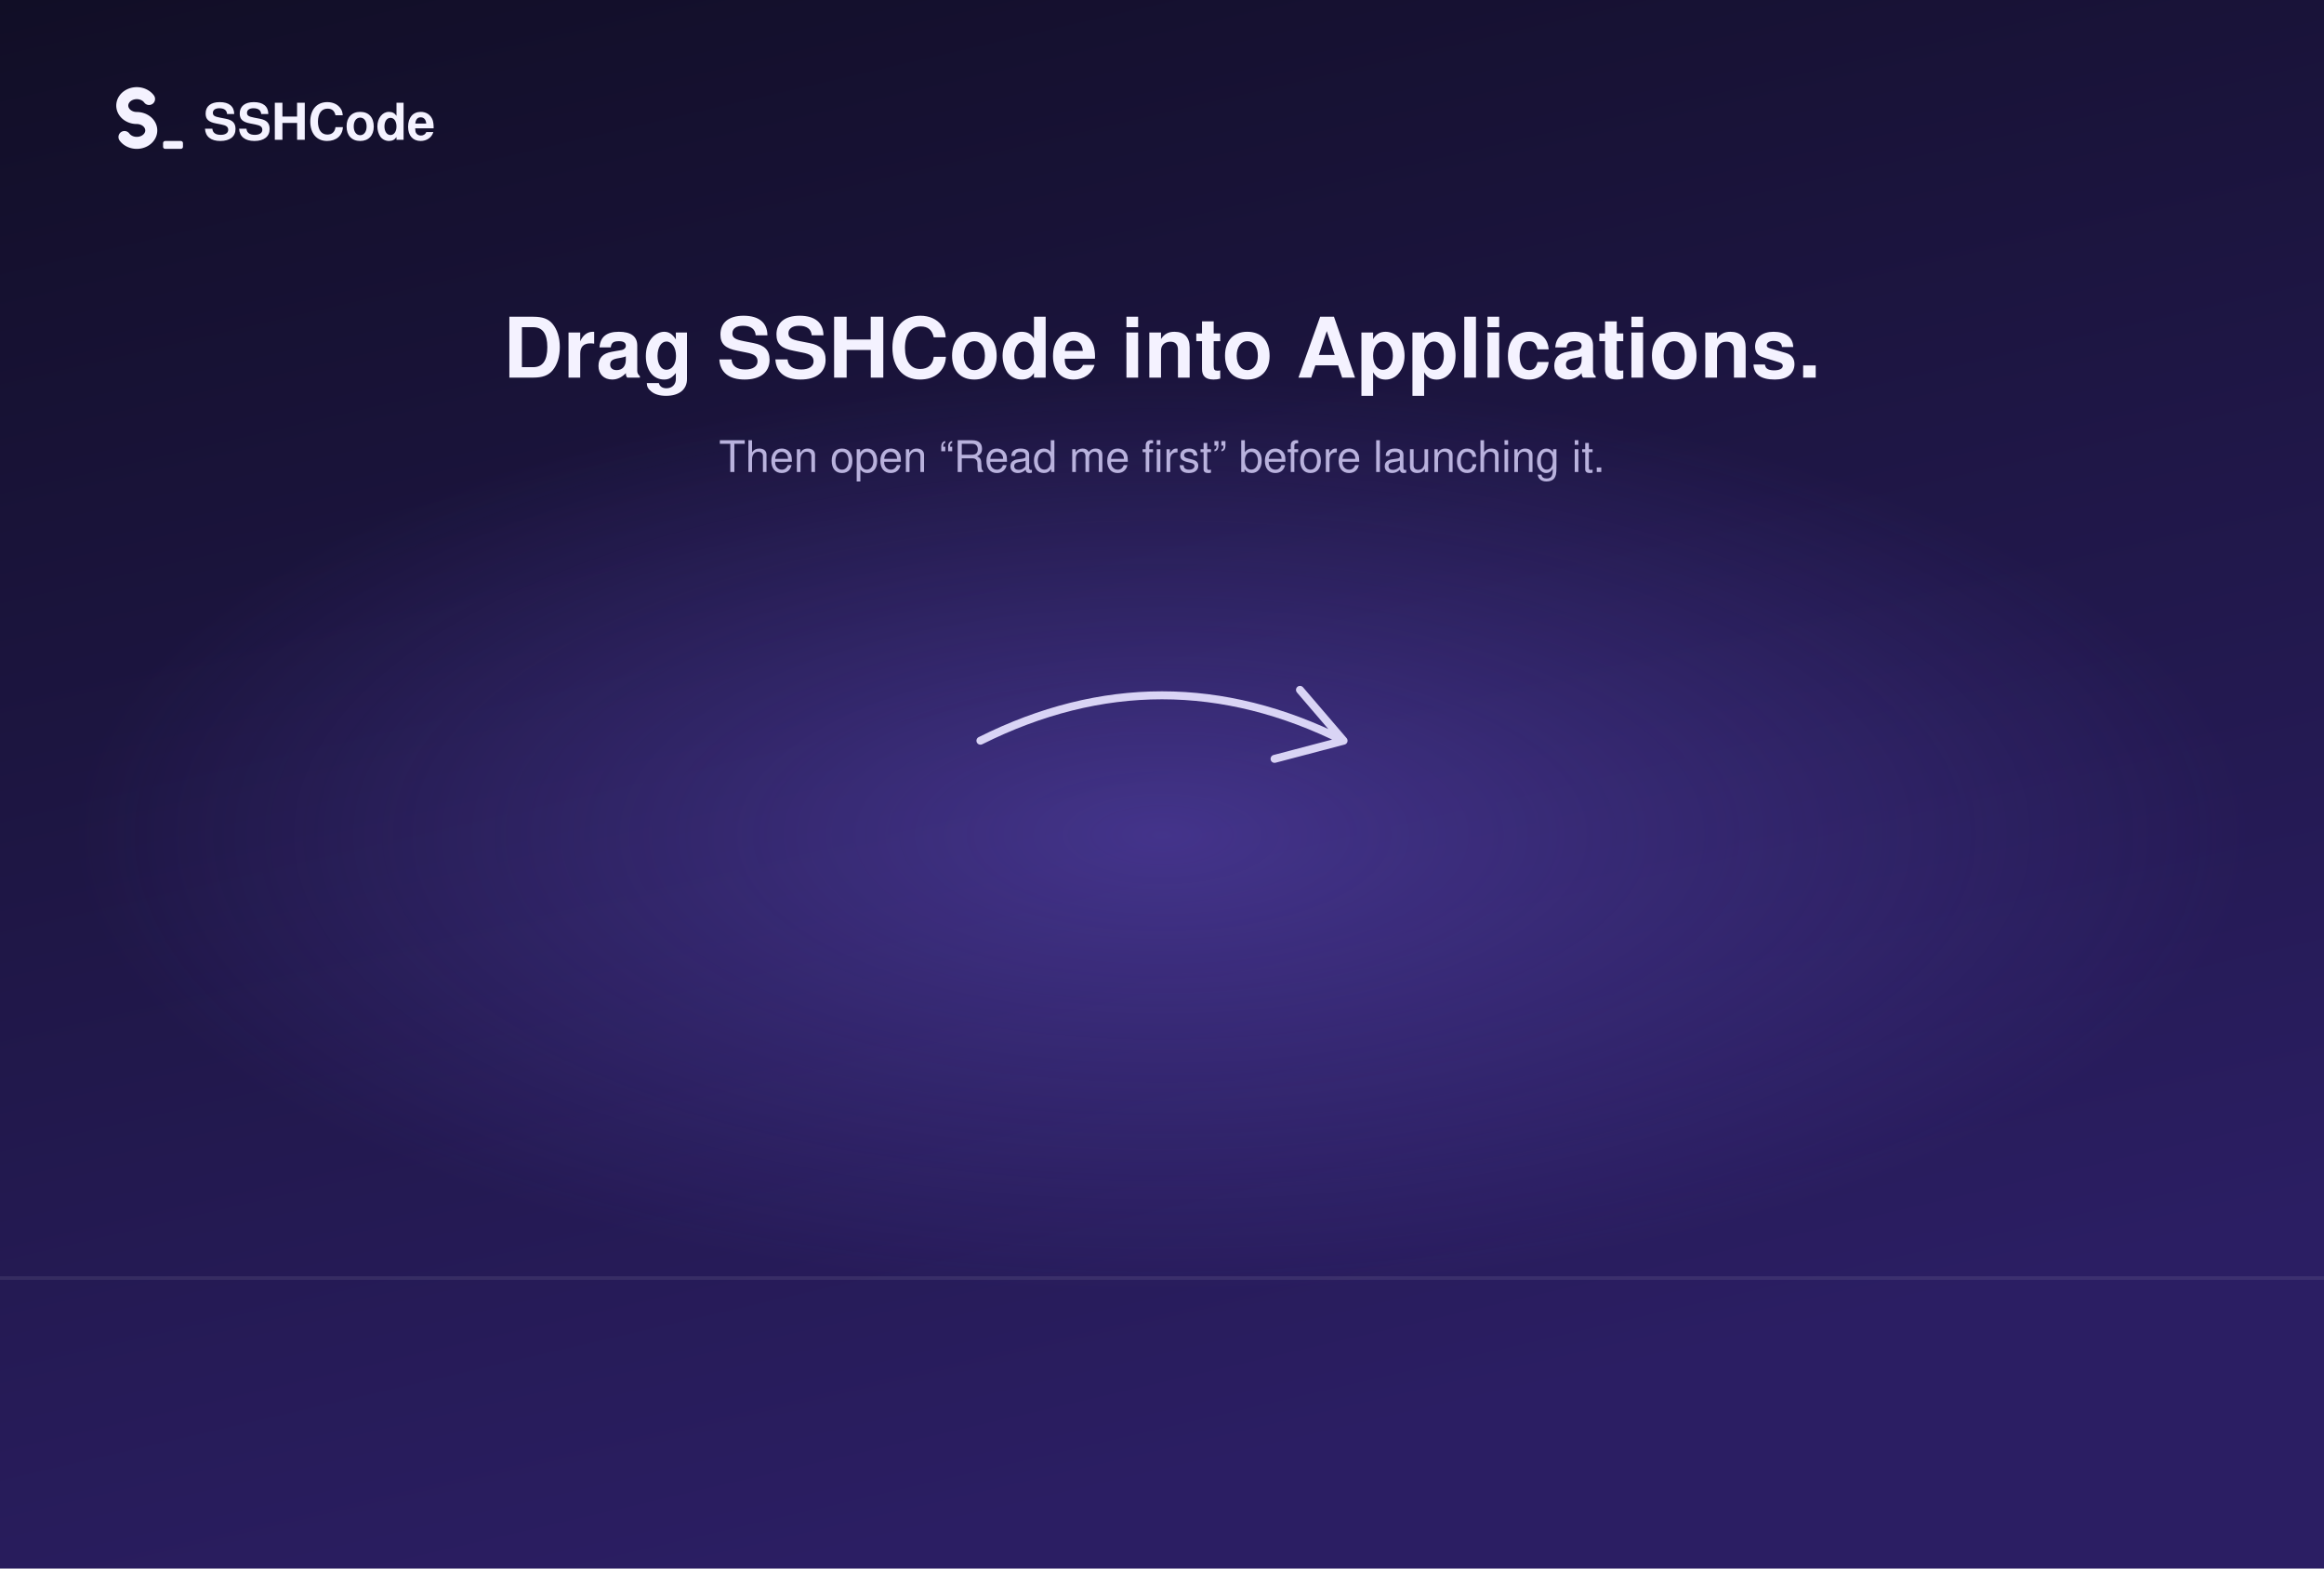
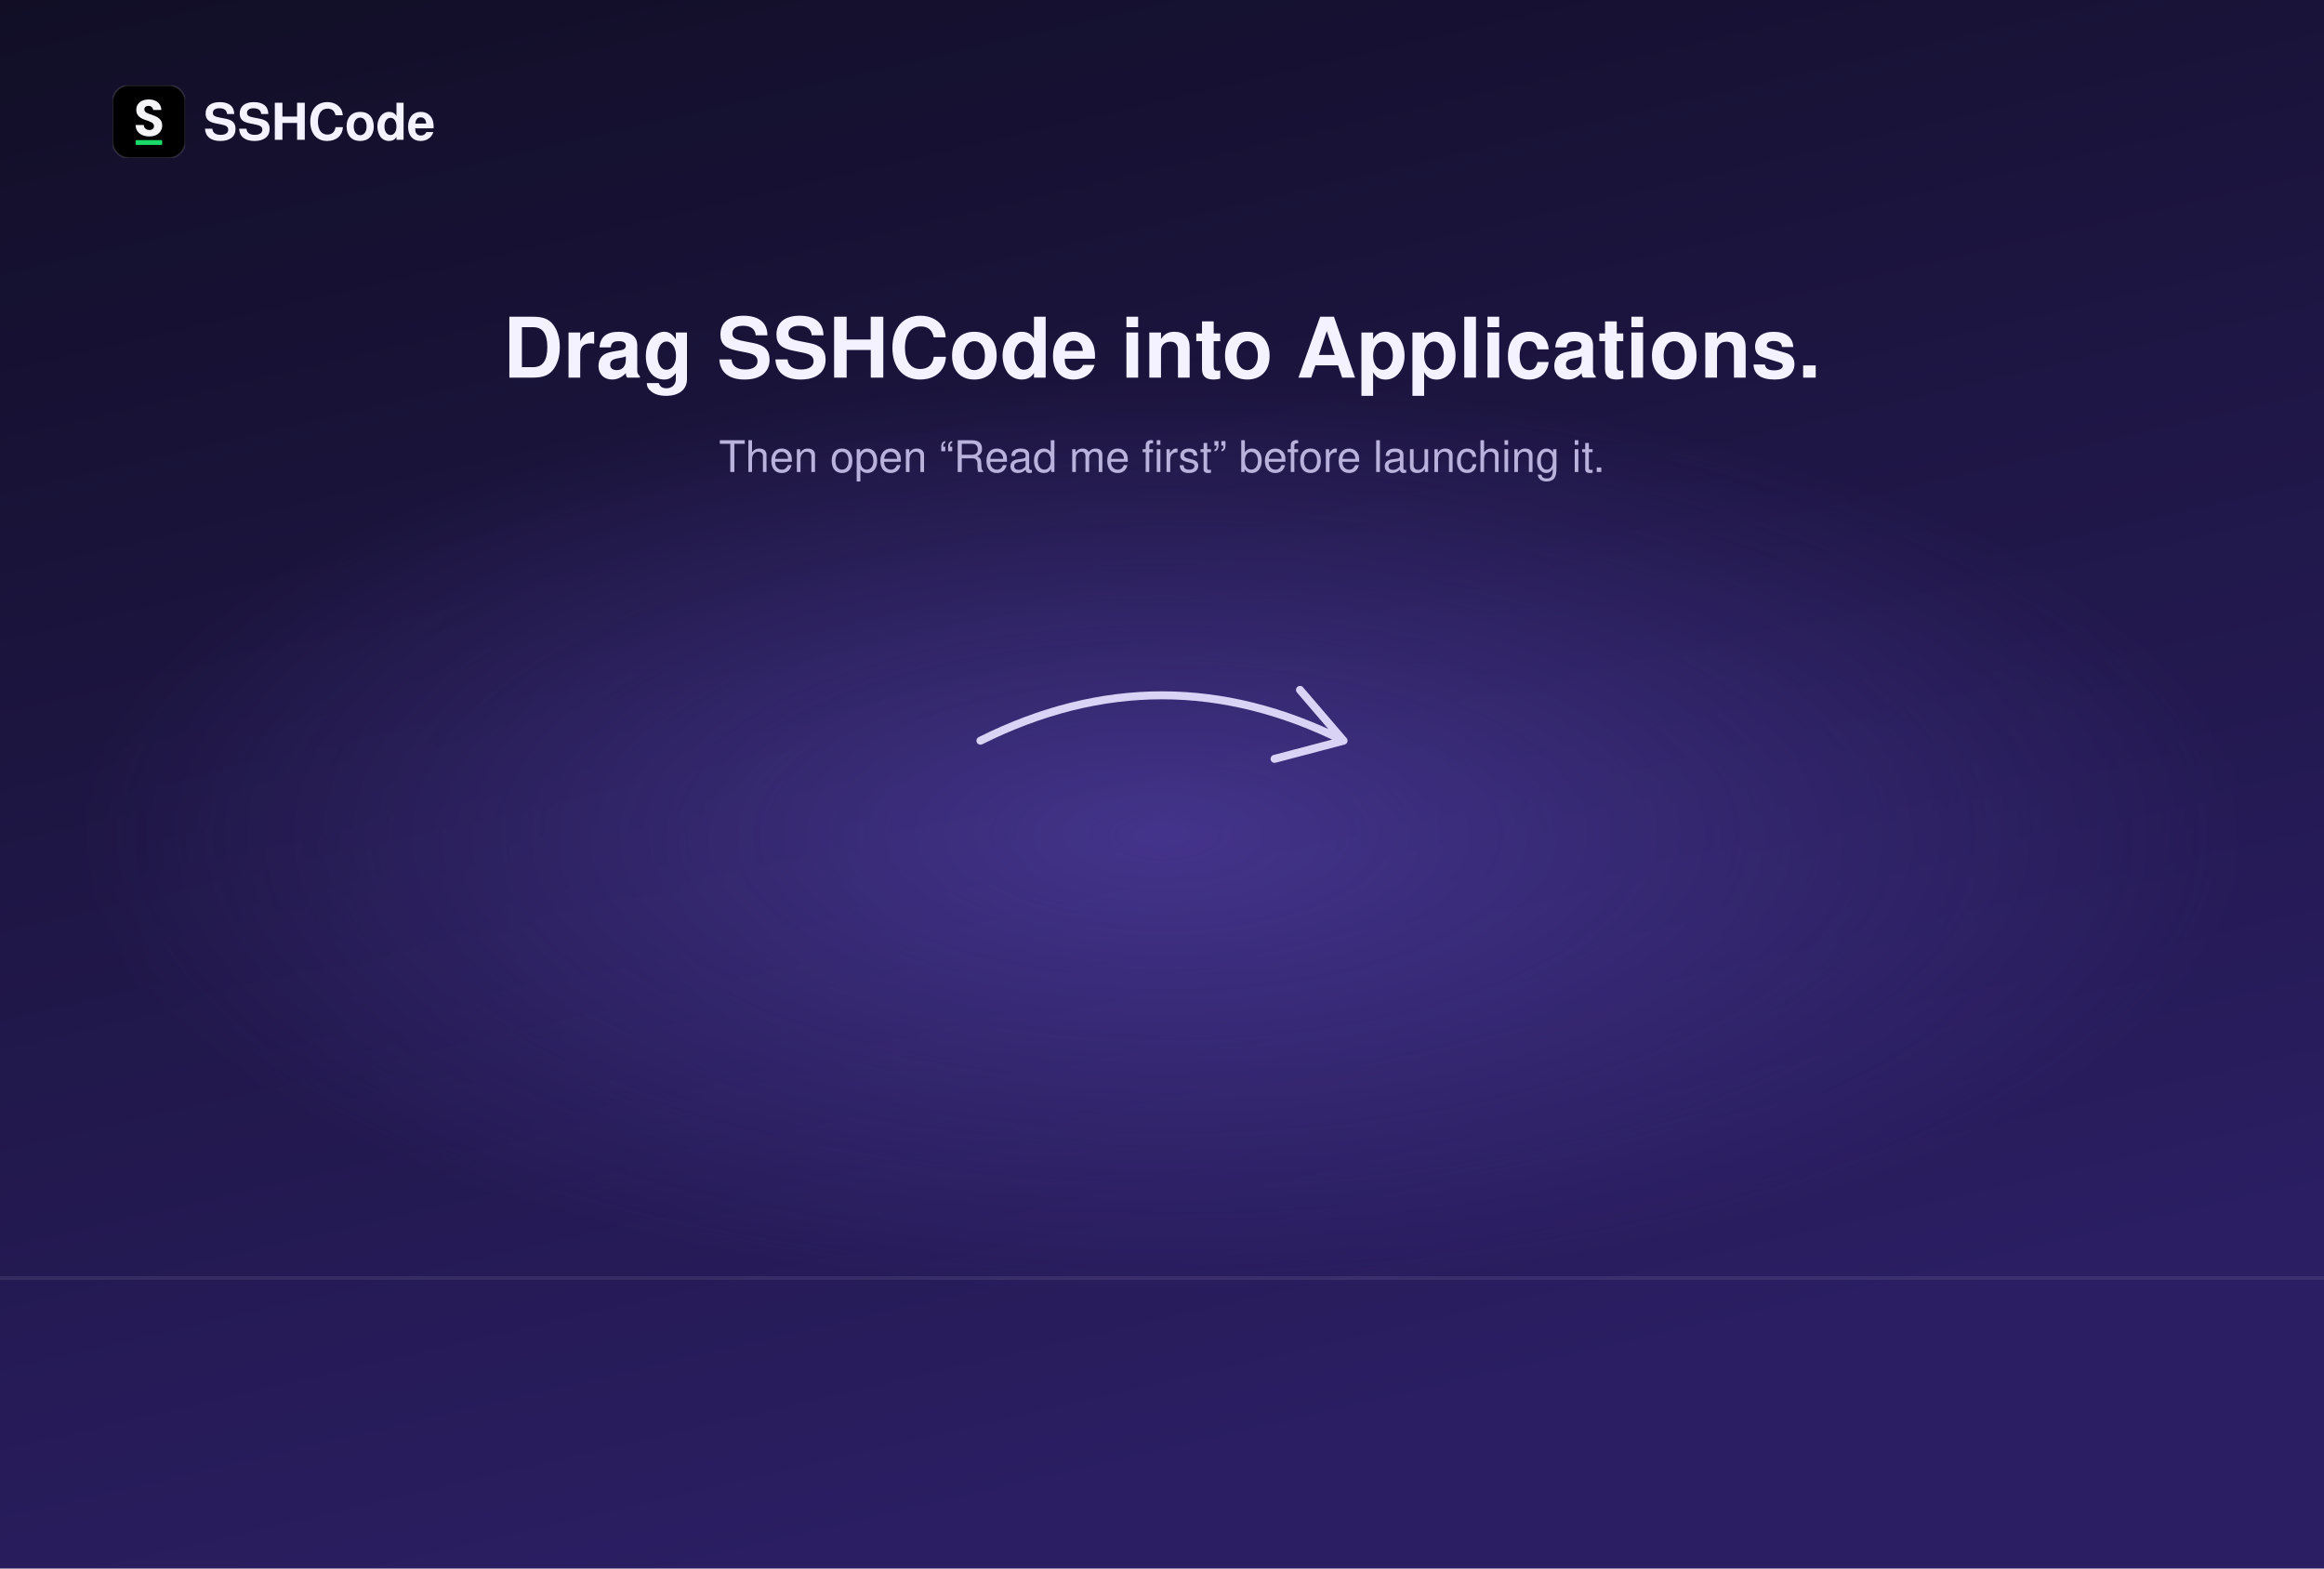
<svg xmlns="http://www.w3.org/2000/svg" width="1280" height="864" viewBox="0 0 640 432">
  <defs>
    <linearGradient id="base" x1="0" y1="0" x2=".35" y2="1">
      <stop stop-color="#110E26" />
      <stop offset="1" stop-color="#2B1E63" />
    </linearGradient>
    <radialGradient id="glow" cx="320" cy="230" r="300" gradientUnits="userSpaceOnUse" gradientTransform="translate(320 230) scale(1 .42) translate(-320 -230)">
      <stop stop-color="#7B61F0" stop-opacity=".38" />
      <stop offset="1" stop-color="#7B61F0" stop-opacity="0" />
    </radialGradient>
  </defs>
  <rect width="640" height="432" fill="url(#base)" />
  <rect width="640" height="432" fill="url(#glow)" />
  <path d="M0 352H640" stroke="#FFFFFF" stroke-opacity=".08" stroke-width="1" />
-   <svg x="32" y="24" width="18.4" height="17" viewBox="22.75 26.75 80.5 74.5" fill="#F4F2FF">
-     <path d="M68.15 36.71 L67.88 36.35 L67.54 35.92 L67.20 35.51 L66.84 35.10 L66.48 34.70 L66.11 34.31 L65.72 33.92 L65.33 33.55 L64.93 33.19 L64.52 32.83 L64.11 32.48 L63.68 32.15 L63.25 31.82 L62.81 31.50 L62.36 31.19 L61.91 30.90 L61.45 30.61 L60.99 30.33 L60.51 30.06 L60.04 29.80 L59.55 29.55 L59.06 29.32 L58.57 29.09 L58.07 28.87 L57.57 28.66 L57.06 28.47 L56.54 28.28 L56.03 28.11 L55.51 27.94 L54.99 27.79 L54.46 27.64 L53.93 27.51 L53.40 27.39 L52.86 27.28 L52.32 27.17 L51.79 27.08 L51.24 27.00 L50.70 26.94 L50.16 26.88 L49.61 26.83 L49.07 26.79 L48.52 26.77 L47.97 26.75 L47.43 26.75 L46.88 26.76 L46.33 26.77 L45.79 26.80 L45.24 26.84 L44.70 26.89 L44.15 26.95 L43.61 27.03 L43.07 27.11 L42.53 27.20 L41.99 27.30 L41.46 27.42 L40.93 27.54 L40.40 27.68 L39.87 27.83 L39.35 27.98 L38.83 28.15 L38.32 28.33 L37.81 28.52 L37.30 28.72 L36.80 28.93 L36.30 29.15 L35.81 29.38 L35.32 29.62 L34.84 29.87 L34.36 30.13 L33.89 30.40 L33.42 30.68 L32.97 30.98 L32.51 31.28 L32.07 31.59 L31.63 31.91 L31.20 32.24 L30.78 32.58 L30.37 32.92 L29.96 33.28 L29.56 33.65 L29.17 34.03 L28.79 34.41 L28.42 34.80 L28.06 35.21 L27.71 35.62 L27.37 36.04 L27.04 36.46 L26.72 36.90 L26.41 37.34 L26.11 37.79 L25.82 38.25 L25.54 38.71 L25.28 39.18 L25.02 39.66 L24.78 40.15 L24.56 40.64 L24.34 41.13 L24.14 41.63 L23.95 42.14 L23.77 42.65 L23.61 43.17 L23.46 43.69 L23.33 44.21 L23.21 44.74 L23.10 45.27 L23.01 45.80 L22.93 46.34 L22.86 46.88 L22.81 47.41 L22.78 47.95 L22.76 48.50 L22.75 49.04 L22.76 49.58 L22.78 50.12 L22.82 50.66 L22.87 51.20 L22.94 51.73 L23.02 52.27 L23.11 52.80 L23.22 53.33 L23.34 53.86 L23.48 54.38 L23.63 54.90 L23.80 55.42 L23.97 55.93 L24.17 56.43 L24.37 56.93 L24.59 57.43 L24.82 57.92 L25.06 58.40 L25.31 58.88 L25.58 59.35 L25.86 59.81 L26.15 60.27 L26.45 60.72 L26.76 61.16 L27.08 61.59 L27.41 62.02 L27.76 62.44 L28.11 62.85 L28.47 63.25 L28.84 63.64 L29.22 64.03 L29.62 64.40 L30.01 64.77 L30.42 65.12 L30.84 65.47 L31.26 65.81 L31.69 66.14 L32.13 66.46 L32.57 66.77 L33.03 67.06 L33.49 67.35 L33.95 67.63 L34.42 67.90 L34.90 68.16 L35.38 68.41 L35.87 68.65 L36.37 68.88 L36.86 69.10 L37.37 69.31 L37.87 69.51 L38.39 69.69 L38.90 69.87 L39.42 70.04 L39.94 70.19 L40.47 70.34 L41.00 70.47 L41.53 70.60 L42.07 70.71 L42.60 70.81 L43.14 70.90 L43.68 70.99 L44.22 71.06 L44.77 71.11 L45.31 71.16 L45.86 71.20 L46.41 71.23 L46.95 71.24 L47.43 71.25 L47.76 71.25 L48.02 71.26 L48.28 71.27 L48.54 71.29 L48.80 71.31 L49.06 71.34 L49.31 71.38 L49.57 71.41 L49.82 71.46 L50.07 71.50 L50.32 71.56 L50.57 71.62 L50.81 71.68 L51.06 71.74 L51.30 71.82 L51.53 71.89 L51.77 71.97 L52.00 72.06 L52.23 72.15 L52.45 72.24 L52.67 72.34 L52.89 72.44 L53.10 72.54 L53.31 72.65 L53.51 72.76 L53.71 72.87 L53.91 72.99 L54.10 73.11 L54.29 73.24 L54.47 73.36 L54.65 73.49 L54.82 73.62 L54.99 73.76 L55.15 73.89 L55.31 74.03 L55.46 74.17 L55.61 74.31 L55.75 74.46 L55.89 74.60 L56.02 74.75 L56.15 74.89 L56.27 75.04 L56.39 75.19 L56.50 75.34 L56.60 75.49 L56.70 75.64 L56.80 75.80 L56.89 75.95 L56.98 76.10 L57.06 76.25 L57.14 76.41 L57.21 76.56 L57.28 76.71 L57.34 76.87 L57.40 77.02 L57.45 77.17 L57.50 77.32 L57.54 77.48 L57.58 77.63 L57.62 77.78 L57.65 77.93 L57.67 78.08 L57.70 78.23 L57.72 78.39 L57.73 78.54 L57.74 78.69 L57.75 78.84 L57.75 78.99 L57.75 79.14 L57.74 79.29 L57.73 79.44 L57.72 79.59 L57.70 79.75 L57.68 79.90 L57.65 80.05 L57.62 80.20 L57.59 80.35 L57.55 80.50 L57.50 80.66 L57.46 80.81 L57.40 80.96 L57.35 81.11 L57.28 81.27 L57.22 81.42 L57.15 81.57 L57.07 81.73 L56.99 81.88 L56.90 82.03 L56.81 82.18 L56.72 82.34 L56.62 82.49 L56.51 82.64 L56.40 82.79 L56.28 82.94 L56.16 83.09 L56.04 83.23 L55.91 83.38 L55.77 83.52 L55.63 83.67 L55.48 83.81 L55.33 83.95 L55.17 84.09 L55.01 84.22 L54.84 84.36 L54.67 84.49 L54.49 84.62 L54.31 84.75 L54.13 84.87 L53.94 84.99 L53.74 85.11 L53.54 85.23 L53.34 85.34 L53.13 85.45 L52.92 85.55 L52.70 85.65 L52.48 85.75 L52.26 85.84 L52.03 85.93 L51.80 86.02 L51.56 86.10 L51.33 86.17 L51.09 86.25 L50.85 86.31 L50.60 86.38 L50.35 86.43 L50.11 86.49 L49.85 86.54 L49.60 86.58 L49.35 86.62 L49.09 86.65 L48.83 86.68 L48.57 86.71 L48.32 86.72 L48.06 86.74 L47.80 86.75 L47.54 86.75 L47.27 86.75 L47.01 86.74 L46.75 86.73 L46.50 86.71 L46.24 86.69 L45.98 86.66 L45.72 86.63 L45.47 86.59 L45.21 86.55 L44.96 86.50 L44.71 86.45 L44.46 86.39 L44.22 86.33 L43.98 86.26 L43.74 86.19 L43.50 86.12 L43.26 86.04 L43.03 85.95 L42.80 85.87 L42.58 85.77 L42.36 85.68 L42.14 85.58 L41.93 85.47 L41.72 85.37 L41.51 85.26 L41.31 85.14 L41.12 85.02 L40.92 84.90 L40.74 84.78 L40.55 84.65 L40.38 84.53 L40.20 84.39 L40.03 84.26 L39.87 84.13 L39.71 83.99 L39.56 83.85 L39.41 83.71 L39.27 83.56 L39.13 83.42 L39.00 83.27 L38.87 83.13 L38.75 82.98 L38.63 82.83 L38.47 82.61 L37.85 81.89 L37.14 81.25 L36.36 80.72 L35.52 80.29 L34.62 79.97 L33.69 79.77 L32.75 79.70 L31.80 79.75 L30.87 79.92 L29.97 80.22 L29.11 80.63 L28.32 81.14 L27.60 81.76 L26.96 82.46 L26.43 83.25 L26.00 84.09 L25.68 84.99 L25.48 85.91 L25.41 86.86 L25.46 87.81 L25.63 88.74 L25.93 89.64 L26.34 90.50 L26.85 91.29 L27.12 91.65 L27.46 92.08 L27.80 92.49 L28.16 92.90 L28.52 93.30 L28.89 93.69 L29.28 94.08 L29.67 94.45 L30.07 94.81 L30.48 95.17 L30.89 95.52 L31.32 95.85 L31.75 96.18 L32.19 96.50 L32.64 96.81 L33.09 97.10 L33.55 97.39 L34.01 97.67 L34.49 97.94 L34.96 98.20 L35.45 98.45 L35.94 98.68 L36.43 98.91 L36.93 99.13 L37.43 99.34 L37.94 99.53 L38.46 99.72 L38.97 99.89 L39.49 100.06 L40.01 100.21 L40.54 100.36 L41.07 100.49 L41.60 100.61 L42.14 100.72 L42.68 100.83 L43.21 100.92 L43.76 101.00 L44.30 101.06 L44.84 101.12 L45.39 101.17 L45.93 101.21 L46.48 101.23 L47.03 101.25 L47.57 101.25 L48.12 101.24 L48.67 101.23 L49.21 101.20 L49.76 101.16 L50.30 101.11 L50.85 101.05 L51.39 100.97 L51.93 100.89 L52.47 100.80 L53.01 100.70 L53.54 100.58 L54.07 100.46 L54.60 100.32 L55.13 100.17 L55.65 100.02 L56.17 99.85 L56.68 99.67 L57.19 99.48 L57.70 99.28 L58.20 99.07 L58.70 98.85 L59.19 98.62 L59.68 98.38 L60.16 98.13 L60.64 97.87 L61.11 97.60 L61.58 97.32 L62.03 97.02 L62.49 96.72 L62.93 96.41 L63.37 96.09 L63.80 95.76 L64.22 95.42 L64.63 95.08 L65.04 94.72 L65.44 94.35 L65.83 93.97 L66.21 93.59 L66.58 93.20 L66.94 92.79 L67.29 92.38 L67.63 91.96 L67.96 91.54 L68.28 91.10 L68.59 90.66 L68.89 90.21 L69.18 89.75 L69.46 89.29 L69.72 88.82 L69.98 88.34 L70.22 87.85 L70.44 87.36 L70.66 86.87 L70.86 86.37 L71.05 85.86 L71.23 85.35 L71.39 84.83 L71.54 84.31 L71.67 83.79 L71.79 83.26 L71.90 82.73 L71.99 82.20 L72.07 81.66 L72.14 81.12 L72.19 80.59 L72.22 80.05 L72.24 79.50 L72.25 78.96 L72.24 78.42 L72.22 77.88 L72.18 77.34 L72.13 76.80 L72.06 76.27 L71.98 75.73 L71.89 75.20 L71.78 74.67 L71.66 74.14 L71.52 73.62 L71.37 73.10 L71.20 72.58 L71.03 72.07 L70.83 71.57 L70.63 71.07 L70.41 70.57 L70.18 70.08 L69.94 69.60 L69.69 69.12 L69.42 68.65 L69.14 68.19 L68.85 67.73 L68.55 67.28 L68.24 66.84 L67.92 66.41 L67.59 65.98 L67.24 65.56 L66.89 65.15 L66.53 64.75 L66.16 64.36 L65.78 63.97 L65.38 63.60 L64.99 63.23 L64.58 62.88 L64.16 62.53 L63.74 62.19 L63.31 61.86 L62.87 61.54 L62.43 61.23 L61.97 60.94 L61.51 60.65 L61.05 60.37 L60.58 60.10 L60.10 59.84 L59.62 59.59 L59.13 59.35 L58.63 59.12 L58.14 58.90 L57.63 58.69 L57.13 58.49 L56.61 58.31 L56.10 58.13 L55.58 57.96 L55.06 57.81 L54.53 57.66 L54.00 57.53 L53.47 57.40 L52.93 57.29 L52.40 57.19 L51.86 57.10 L51.32 57.01 L50.78 56.94 L50.23 56.89 L49.69 56.84 L49.14 56.80 L48.59 56.77 L48.05 56.76 L47.57 56.75 L47.24 56.75 L46.98 56.74 L46.72 56.73 L46.46 56.71 L46.20 56.69 L45.94 56.66 L45.69 56.62 L45.43 56.59 L45.18 56.54 L44.93 56.50 L44.68 56.44 L44.43 56.38 L44.19 56.32 L43.94 56.26 L43.70 56.18 L43.47 56.11 L43.23 56.03 L43.00 55.94 L42.77 55.85 L42.55 55.76 L42.33 55.66 L42.11 55.56 L41.90 55.46 L41.69 55.35 L41.49 55.24 L41.29 55.13 L41.09 55.01 L40.90 54.89 L40.71 54.76 L40.53 54.64 L40.35 54.51 L40.18 54.38 L40.01 54.24 L39.85 54.11 L39.69 53.97 L39.54 53.83 L39.39 53.69 L39.25 53.54 L39.11 53.40 L38.98 53.25 L38.85 53.11 L38.73 52.96 L38.61 52.81 L38.50 52.66 L38.40 52.51 L38.30 52.36 L38.20 52.20 L38.11 52.05 L38.02 51.90 L37.94 51.75 L37.86 51.59 L37.79 51.44 L37.72 51.29 L37.66 51.13 L37.60 50.98 L37.55 50.83 L37.50 50.68 L37.46 50.52 L37.42 50.37 L37.38 50.22 L37.35 50.07 L37.33 49.92 L37.30 49.77 L37.28 49.61 L37.27 49.46 L37.26 49.31 L37.25 49.16 L37.25 49.01 L37.25 48.86 L37.26 48.71 L37.27 48.56 L37.28 48.41 L37.30 48.25 L37.32 48.10 L37.35 47.95 L37.38 47.80 L37.41 47.65 L37.45 47.50 L37.50 47.34 L37.54 47.19 L37.60 47.04 L37.65 46.89 L37.72 46.73 L37.78 46.58 L37.85 46.43 L37.93 46.27 L38.01 46.12 L38.10 45.97 L38.19 45.82 L38.28 45.66 L38.38 45.51 L38.49 45.36 L38.60 45.21 L38.72 45.06 L38.84 44.91 L38.96 44.77 L39.09 44.62 L39.23 44.48 L39.37 44.33 L39.52 44.19 L39.67 44.05 L39.83 43.91 L39.99 43.78 L40.16 43.64 L40.33 43.51 L40.51 43.38 L40.69 43.25 L40.87 43.13 L41.06 43.01 L41.26 42.89 L41.46 42.77 L41.66 42.66 L41.87 42.55 L42.08 42.45 L42.30 42.35 L42.52 42.25 L42.74 42.16 L42.97 42.07 L43.20 41.98 L43.44 41.90 L43.67 41.83 L43.91 41.75 L44.15 41.69 L44.40 41.62 L44.65 41.57 L44.89 41.51 L45.15 41.46 L45.40 41.42 L45.65 41.38 L45.91 41.35 L46.17 41.32 L46.43 41.29 L46.68 41.28 L46.94 41.26 L47.20 41.25 L47.46 41.25 L47.73 41.25 L47.99 41.26 L48.25 41.27 L48.50 41.29 L48.76 41.31 L49.02 41.34 L49.28 41.37 L49.53 41.41 L49.79 41.45 L50.04 41.50 L50.29 41.55 L50.54 41.61 L50.78 41.67 L51.02 41.74 L51.26 41.81 L51.50 41.88 L51.74 41.96 L51.97 42.05 L52.20 42.13 L52.42 42.23 L52.64 42.32 L52.86 42.42 L53.07 42.53 L53.28 42.63 L53.49 42.74 L53.69 42.86 L53.88 42.98 L54.08 43.10 L54.26 43.22 L54.45 43.35 L54.62 43.47 L54.80 43.61 L54.97 43.74 L55.13 43.87 L55.29 44.01 L55.44 44.15 L55.59 44.29 L55.73 44.44 L55.87 44.58 L56.00 44.73 L56.13 44.87 L56.25 45.02 L56.37 45.17 L56.53 45.39 L57.15 46.11 L57.86 46.75 L58.64 47.28 L59.48 47.71 L60.38 48.03 L61.31 48.23 L62.25 48.30 L63.20 48.25 L64.13 48.08 L65.03 47.78 L65.89 47.37 L66.68 46.86 L67.40 46.24 L68.04 45.54 L68.57 44.75 L69.00 43.91 L69.32 43.01 L69.52 42.09 L69.59 41.14 L69.54 40.19 L69.37 39.26 L69.07 38.36 L68.66 37.50Z" />
-     <path d="M81.75 91.75 H100.75 A2.5 2.5 0 0 1 103.25 94.25 V98.75 A2.5 2.5 0 0 1 100.75 101.25 H81.75 A2.5 2.5 0 0 1 79.25 98.75 V94.25 A2.5 2.5 0 0 1 81.75 91.75Z" />
+   <svg x="31" y="23.5" width="20" height="20" viewBox="0 0 128 128">
+     <path d="M28.8 0H99.2C115.1 0 128 12.9 128 28.8V99.2C128 115.1 115.1 128 99.2 128H28.8C12.9 128 0 115.1 0 99.2V28.8C0 12.9 12.9 0 28.8 0Z" fill="#000000" stroke="#FFFFFF" stroke-opacity=".14" stroke-width="3" />
+     <path d="M64.77 90.08Q58.02 90.08 52.57 87.78Q47.12 85.49 43.97 80.99Q40.82 76.49 40.55 69.92H54.95Q55.05 72.53 56.3 74.51Q57.56 76.49 59.72 77.61Q61.88 78.74 64.77 78.74Q67.19 78.74 69.04 77.97Q70.88 77.21 71.96 75.72Q73.04 74.24 73.04 71.99Q73.04 69.65 71.78 67.98Q70.53 66.32 68.37 65.1Q66.2 63.89 63.37 62.86Q60.53 61.82 57.3 60.83Q49.82 58.4 45.82 54.26Q41.81 50.12 41.81 43.19Q41.81 37.43 44.65 33.34Q47.48 29.24 52.44 27.08Q57.38 24.92 63.69 24.92Q70.16 24.92 75.11 27.13Q80.06 29.33 82.94 33.52Q85.82 37.7 86 43.46H71.52Q71.42 41.48 70.39 39.86Q69.35 38.24 67.6 37.25Q65.84 36.26 63.5 36.26Q61.44 36.17 59.73 36.84Q58.02 37.52 57.02 38.92Q56.03 40.31 56.03 42.38Q56.03 44.36 57.07 45.84Q58.1 47.33 59.95 48.36Q61.8 49.4 64.27 50.3Q66.75 51.2 69.72 52.1Q74.48 53.72 78.49 55.92Q82.5 58.13 84.97 61.69Q87.44 65.24 87.44 71.09Q87.44 76.22 84.79 80.54Q82.13 84.86 77.14 87.47Q72.14 90.08 64.77 90.08Z" fill="#F4F4F6" />
+     <path d="M42.05 96.58H85.94A1.5 1.5 0 0 1 87.44 98.08V103.58A1.5 1.5 0 0 1 85.94 105.08H42.05A1.5 1.5 0 0 1 40.55 103.58V98.08A1.5 1.5 0 0 1 42.05 96.58Z" fill="#1AD968" />
  </svg>
  <text x="56" y="38.5" fill="#F4F2FF" font-family="Helvetica" font-size="14" font-weight="700">SSHCode</text>
  <text x="320" y="104" fill="#F4F2FF" font-family="Helvetica" font-size="23" font-weight="700" text-anchor="middle">Drag SSHCode into Applications.</text>
  <path d="M270 204Q320 179 370 204M358 190L370 204L351 209" stroke="#D9D4F5" stroke-width="2.2" fill="none" opacity="1" stroke-linecap="round" stroke-linejoin="round" />
  <text x="320" y="130" fill="#B9B2DD" font-family="Helvetica" font-size="12" font-weight="400" text-anchor="middle">Then open “Read me first” before launching it.</text>
</svg>
